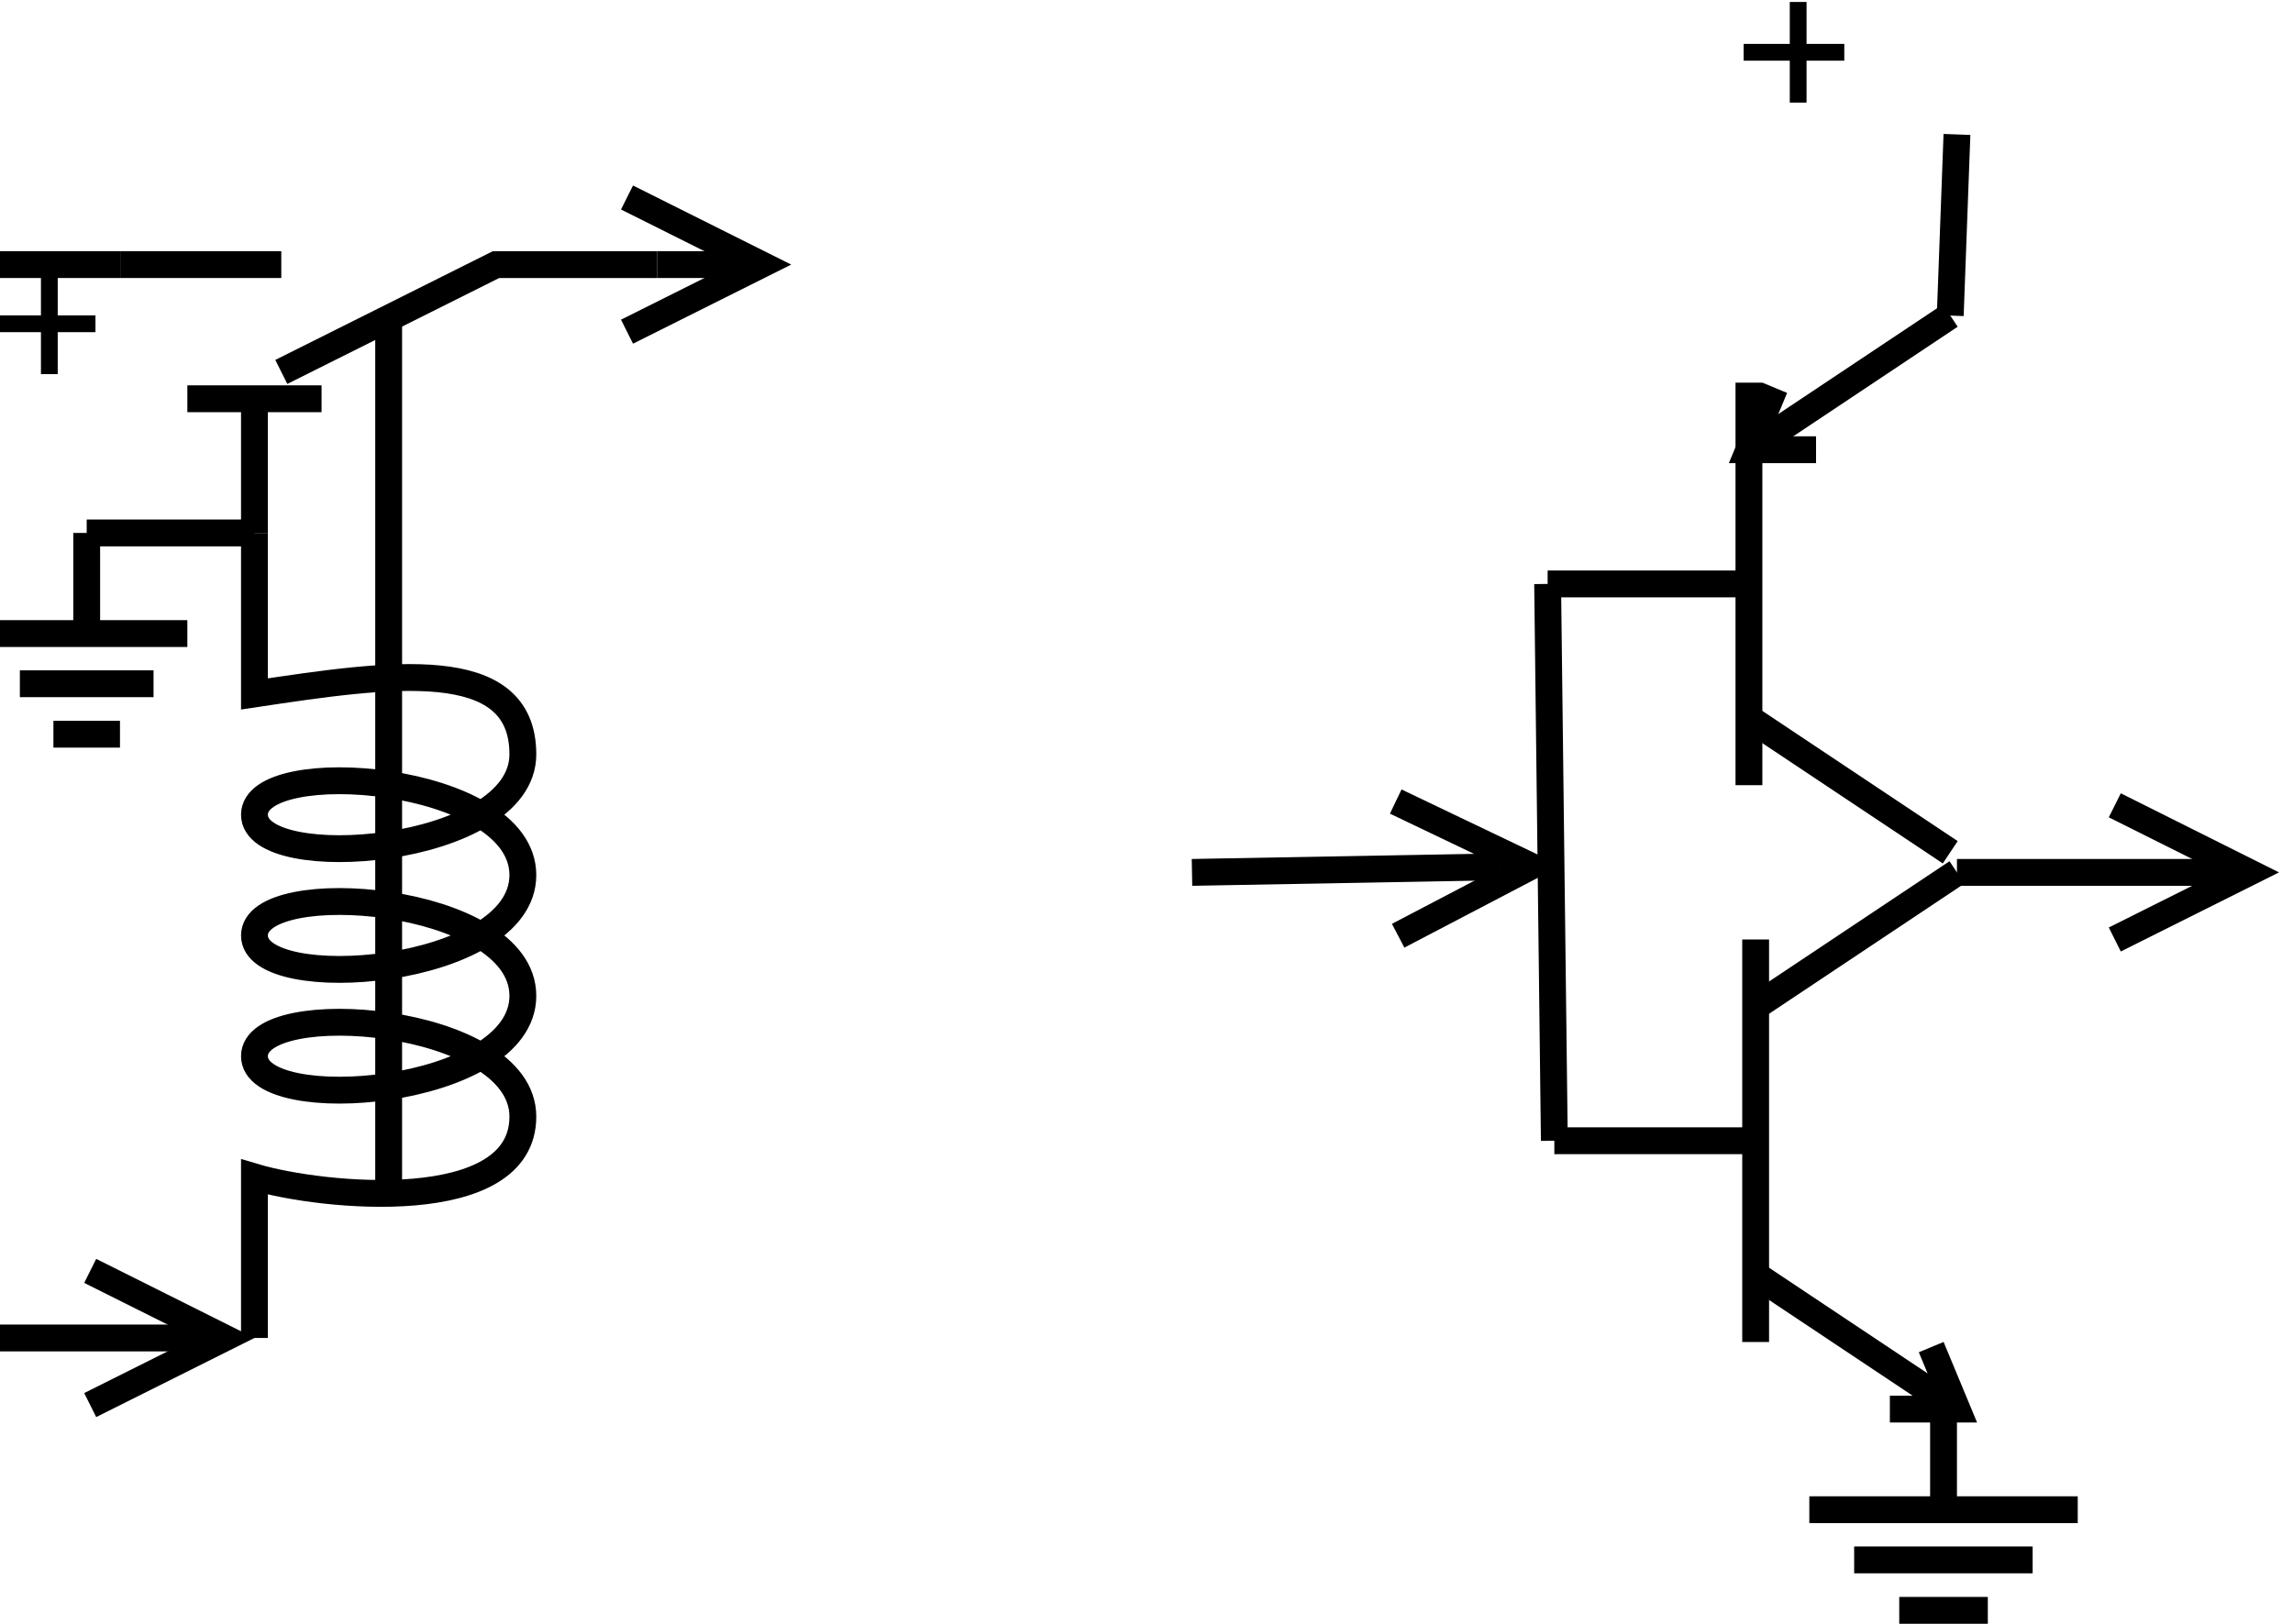
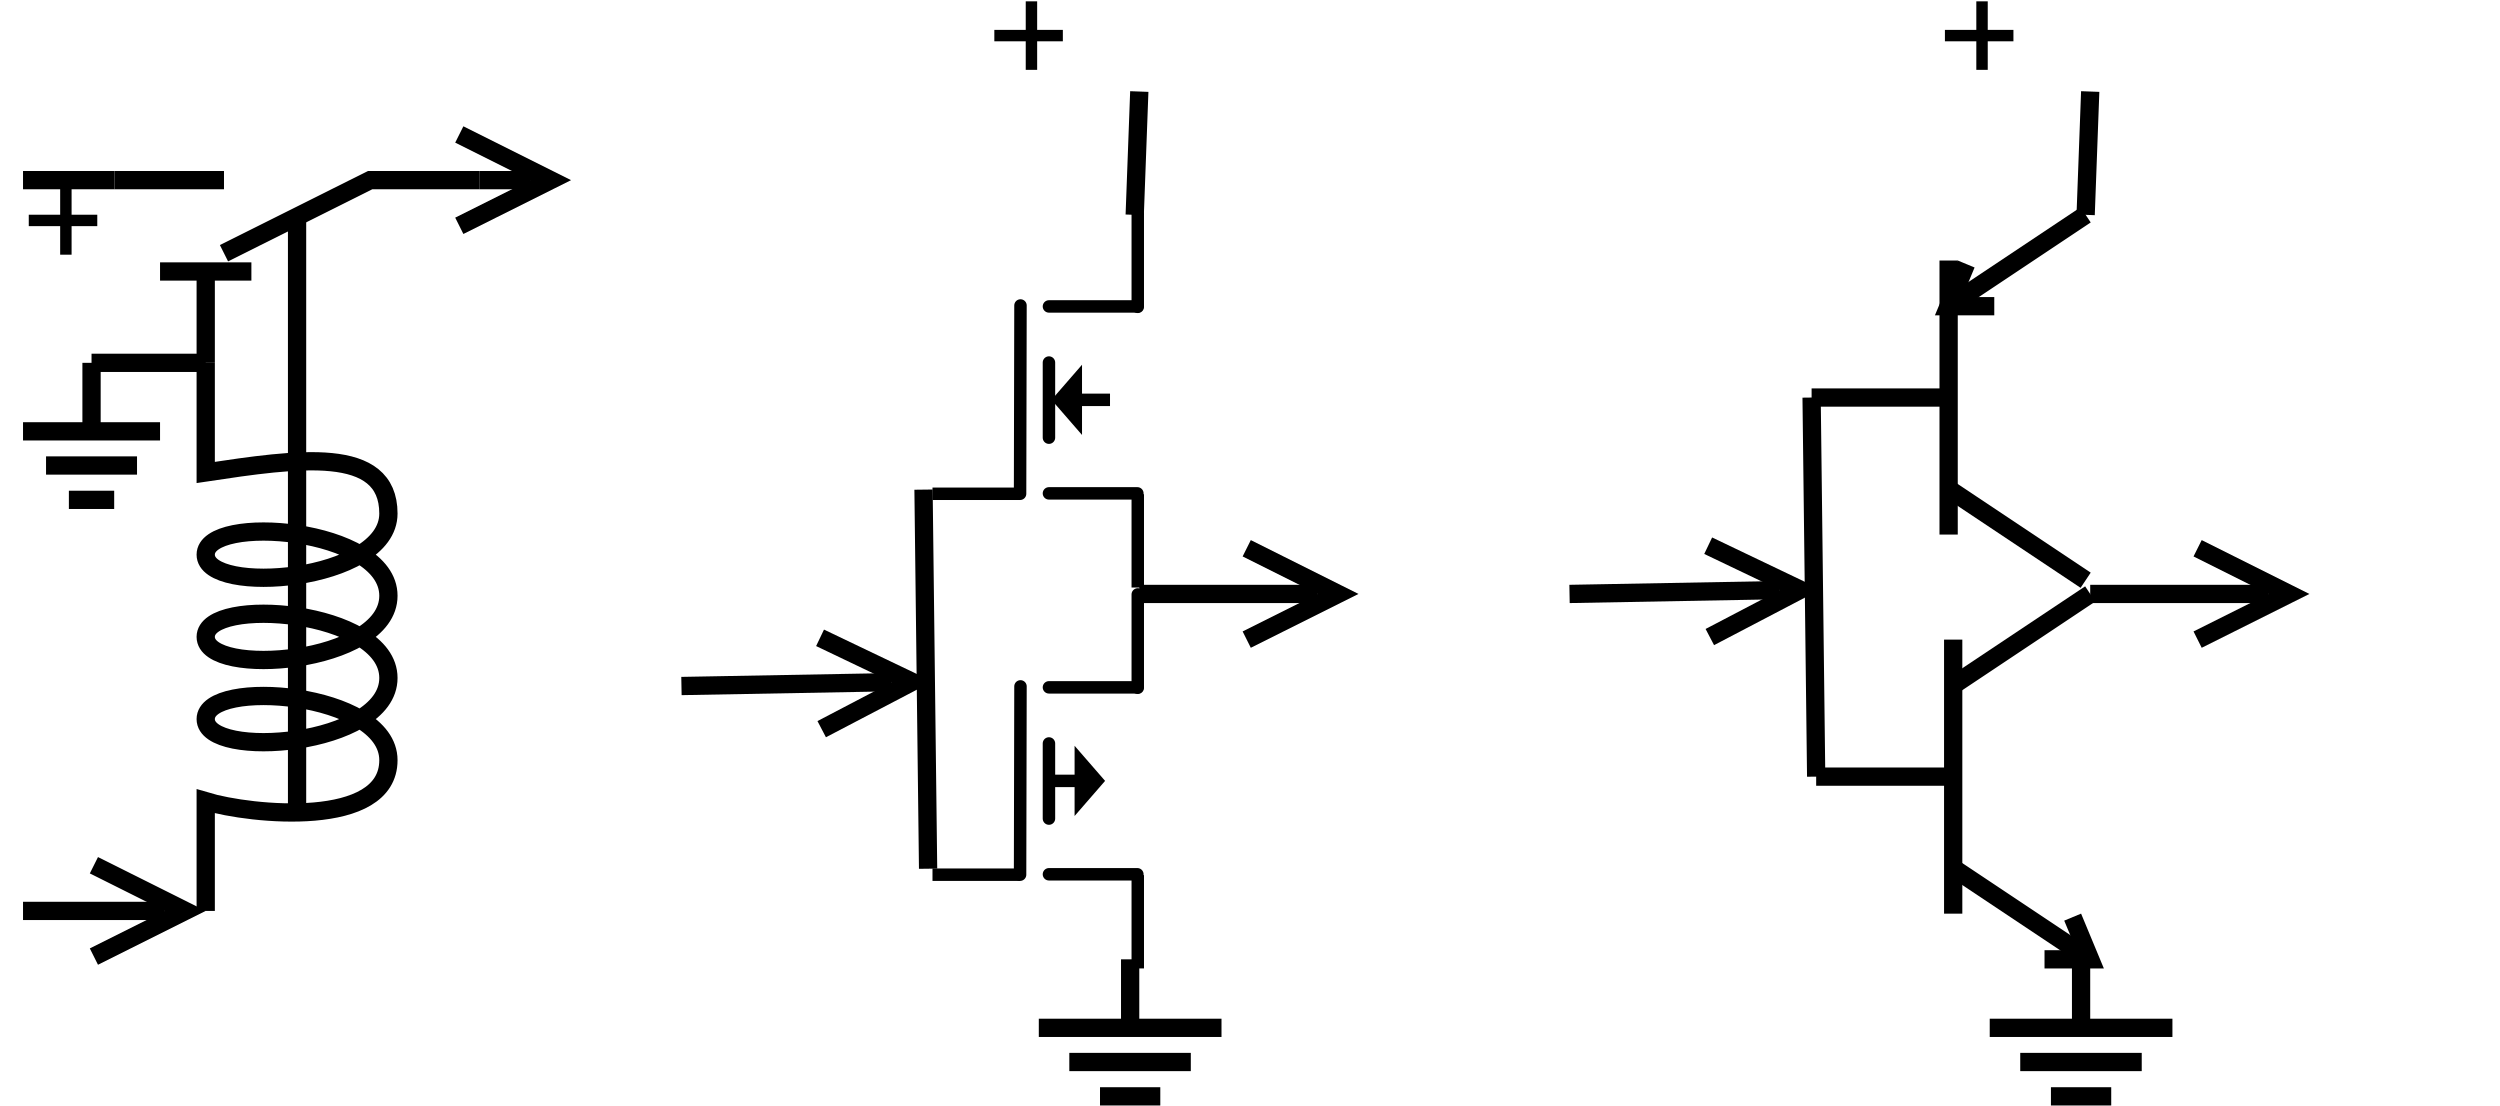
- <svg xmlns="http://www.w3.org/2000/svg" width="6.966cm" height="4.934cm" viewBox="1.45 1.395 8.127 6.051" version="1.1" id="svg78">
+ <svg xmlns="http://www.w3.org/2000/svg" width="11.158cm" height="4.934cm" viewBox="1.45 1.395 13.016 6.051" version="1.1" id="svg78">
  <defs id="defs82" />
-   <path stroke="#000000" fill="none" stroke-width="0.1" d="m 2.19,3.381 v 0.6 c 0.5,-0.075 1,-0.15 1,0.225 0,0.375 -1,0.45 -1,0.225 0,-0.225 1,-0.15 1,0.225 0,0.375 -1,0.45 -1,0.225 0,-0.225 1,-0.15 1,0.225 0,0.375 -1,0.45 -1,0.225 0,-0.225 1,-0.15 1,0.225 0,0.375 -0.75,0.3 -1,0.225 v 0.6" id="path2" />
-   <line x1="2.69" y1="2.581" x2="2.69" y2="5.881" stroke="#000000" stroke-width="0.1" id="line4" />
-   <line x1="1.565" y1="3.381" x2="2.19" y2="3.381" stroke="#000000" stroke-width="0.1" id="line6" />
-   <line x1="1.19" y1="6.381" x2="1.966" y2="6.381" stroke="#000000" stroke-width="0.1" id="line8" />
-   <polyline fill="none" stroke="#000000" stroke-width="0.1" points="1.888,6.750 2.388,6.500 1.888,6.250 " id="polyline10" transform="translate(-0.3099391,-0.119)" />
-   <line x1="1.69" y1="2.381" x2="2.29" y2="2.381" stroke="#000000" stroke-width="0.1" id="line12" />
-   <polyline fill="none" stroke="#000000" stroke-width="0.1" points="4.000,2.500 3.400,2.500 2.600,2.900 " id="polyline14" transform="translate(-0.3099391,-0.119)" />
-   <line x1="2.19" y1="3.381" x2="2.19" y2="2.881" stroke="#000000" stroke-width="0.1" id="line16" />
-   <line x1="1.94" y1="2.881" x2="2.44" y2="2.881" stroke="#000000" stroke-width="0.1" id="line18" />
-   <line x1="1.565" y1="3.381" x2="1.565" y2="3.756" stroke="#000000" stroke-width="0.1" id="line20" />
-   <line x1="1.19" y1="3.756" x2="1.94" y2="3.756" stroke="#000000" stroke-width="0.1" id="line22" />
-   <line x1="1.316" y1="3.943" x2="1.814" y2="3.943" stroke="#000000" stroke-width="0.1" id="line24" />
-   <line x1="1.441" y1="4.131" x2="1.689" y2="4.131" stroke="#000000" stroke-width="0.1" id="line26" />
-   <text x="1.19" y="2.881" fill="#000000" text-anchor="start" font-size="0.8px" font-family="sans" font-style="normal" font-weight="400" id="text28">+</text>
-   <line x1="1.19" y1="2.381" x2="1.69" y2="2.381" stroke="#000000" stroke-width="0.1" id="line30" />
-   <line x1="3.69" y1="2.381" x2="3.966" y2="2.381" stroke="#000000" stroke-width="0.1" id="line32" />
-   <polyline fill="none" stroke="#000000" stroke-width="0.1" points="3.888,2.750 4.388,2.500 3.888,2.250 " id="polyline34" transform="translate(-0.3099391,-0.119)" />
-   <line x1="7.033" y1="5.646" x2="7.783" y2="5.646" stroke="#000000" stroke-width="0.1" id="line36" />
-   <line x1="7.783" y1="4.896" x2="7.783" y2="6.396" stroke="#000000" stroke-width="0.1" id="line38" />
-   <line x1="7.783" y1="5.146" x2="8.533" y2="4.646" stroke="#000000" stroke-width="0.1" id="line40" />
-   <line x1="7.783" y1="6.146" x2="8.533" y2="6.646" stroke="#000000" stroke-width="0.1" id="line42" />
-   <polyline fill="none" stroke="#000000" stroke-width="0.1" points="8.593,6.765 8.843,6.765 8.747,6.534 " id="polyline44" transform="translate(-0.3099391,-0.119)" />
-   <line x1="8.483" y1="6.646" x2="8.483" y2="7.021" stroke="#000000" stroke-width="0.1" id="line46" />
-   <line x1="7.983" y1="7.021" x2="8.983" y2="7.021" stroke="#000000" stroke-width="0.1" id="line48" />
-   <line x1="8.15" y1="7.208" x2="8.815" y2="7.208" stroke="#000000" stroke-width="0.1" id="line50" />
-   <line x1="8.318" y1="7.396" x2="8.648" y2="7.396" stroke="#000000" stroke-width="0.1" id="line52" />
-   <line x1="5.683" y1="4.646" x2="6.834" y2="4.625" stroke="#000000" stroke-width="0.1" id="line54" />
-   <polyline fill="none" stroke="#000000" stroke-width="0.1" points="6.761,5.001 7.256,4.742 6.752,4.501 " id="polyline56" transform="translate(-0.3099391,-0.119)" />
-   <text x="7.708" y="1.871" fill="#000000" text-anchor="start" font-size="0.8px" font-family="sans" font-style="normal" font-weight="400" id="text58">+</text>
-   <line x1="8.533" y1="4.646" x2="9.509" y2="4.646" stroke="#000000" stroke-width="0.1" id="line60" />
-   <polyline fill="none" stroke="#000000" stroke-width="0.1" points="9.431,5.015 9.931,4.765 9.431,4.515 " id="polyline62" transform="translate(-0.3099391,-0.119)" />
-   <line x1="7.008" y1="3.571" x2="7.758" y2="3.571" stroke="#000000" stroke-width="0.1" id="line64" />
-   <line x1="7.758" y1="4.321" x2="7.758" y2="2.821" stroke="#000000" stroke-width="0.1" id="line66" />
-   <line x1="7.758" y1="4.071" x2="8.508" y2="4.571" stroke="#000000" stroke-width="0.1" id="line68" />
-   <line x1="7.758" y1="3.071" x2="8.508" y2="2.571" stroke="#000000" stroke-width="0.1" id="line70" />
-   <polyline fill="none" stroke="#000000" stroke-width="0.1" points="8.318,3.190 8.068,3.190 8.164,2.959 " id="polyline72" transform="translate(-0.3099391,-0.119)" />
-   <line x1="8.533" y1="1.896" x2="8.508" y2="2.571" stroke="#000000" stroke-width="0.1" id="line74" />
-   <line x1="7.008" y1="3.571" x2="7.033" y2="5.646" stroke="#000000" stroke-width="0.1" id="line76" />
+   <path stroke="#000000" fill="none" stroke-width="0.1" d="m 2.242,3.381 v 0.6 c 0.5,-0.075 1,-0.15 1,0.225 0,0.375 -1,0.45 -1,0.225 0,-0.225 1,-0.15 1,0.225 0,0.375 -1,0.45 -1,0.225 0,-0.225 1,-0.15 1,0.225 0,0.375 -1,0.45 -1,0.225 0,-0.225 1,-0.15 1,0.225 0,0.375 -0.75,0.3 -1,0.225 v 0.6" id="path2" />
+   <line x1="2.742" y1="2.581" x2="2.742" y2="5.881" stroke="#000000" stroke-width="0.1" id="line4" />
+   <line x1="1.617" y1="3.381" x2="2.242" y2="3.381" stroke="#000000" stroke-width="0.1" id="line6" />
+   <line x1="1.242" y1="6.381" x2="2.018" y2="6.381" stroke="#000000" stroke-width="0.1" id="line8" />
+   <polyline fill="none" stroke="#000000" stroke-width="0.1" points="1.888,6.750 2.388,6.500 1.888,6.250 " id="polyline10" transform="translate(-0.2580217,-0.119)" />
+   <line x1="1.742" y1="2.381" x2="2.342" y2="2.381" stroke="#000000" stroke-width="0.1" id="line12" />
+   <polyline fill="none" stroke="#000000" stroke-width="0.1" points="4.000,2.500 3.400,2.500 2.600,2.900 " id="polyline14" transform="translate(-0.2580217,-0.119)" />
+   <line x1="2.242" y1="3.381" x2="2.242" y2="2.881" stroke="#000000" stroke-width="0.1" id="line16" />
+   <line x1="1.992" y1="2.881" x2="2.492" y2="2.881" stroke="#000000" stroke-width="0.1" id="line18" />
+   <line x1="1.617" y1="3.381" x2="1.617" y2="3.756" stroke="#000000" stroke-width="0.1" id="line20" />
+   <line x1="1.242" y1="3.756" x2="1.992" y2="3.756" stroke="#000000" stroke-width="0.1" id="line22" />
+   <line x1="1.368" y1="3.943" x2="1.866" y2="3.943" stroke="#000000" stroke-width="0.1" id="line24" />
+   <line x1="1.493" y1="4.131" x2="1.741" y2="4.131" stroke="#000000" stroke-width="0.1" id="line26" />
+   <text x="1.242" y="2.881" fill="#000000" text-anchor="start" font-size="0.8px" font-family="sans" font-style="normal" font-weight="400" id="text28">+</text>
+   <line x1="1.242" y1="2.381" x2="1.742" y2="2.381" stroke="#000000" stroke-width="0.1" id="line30" />
+   <line x1="3.742" y1="2.381" x2="4.018" y2="2.381" stroke="#000000" stroke-width="0.1" id="line32" />
+   <polyline fill="none" stroke="#000000" stroke-width="0.1" points="3.888,2.750 4.388,2.500 3.888,2.250 " id="polyline34" transform="translate(-0.2580217,-0.119)" />
+   <line x1="7.302" y1="6.646" x2="7.302" y2="7.021" stroke="#000000" stroke-width="0.1" id="line46" />
+   <line x1="6.802" y1="7.021" x2="7.802" y2="7.021" stroke="#000000" stroke-width="0.1" id="line48" />
+   <line x1="6.969" y1="7.208" x2="7.634" y2="7.208" stroke="#000000" stroke-width="0.1" id="line50" />
+   <line x1="7.137" y1="7.396" x2="7.467" y2="7.396" stroke="#000000" stroke-width="0.1" id="line52" />
+   <line x1="4.846" y1="5.15" x2="5.997" y2="5.129" stroke="#000000" stroke-width="0.1" id="line54" />
+   <polyline fill="none" stroke="#000000" stroke-width="0.1" points="6.761,5.001 7.256,4.742 6.752,4.501 " id="polyline56" transform="translate(-1.147352,0.3852123)" />
+   <text x="6.527" y="1.871" fill="#000000" text-anchor="start" font-size="0.8px" font-family="sans" font-style="normal" font-weight="400" id="text58">+</text>
+   <line x1="7.352" y1="4.646" x2="8.328" y2="4.646" stroke="#000000" stroke-width="0.1" id="line60" />
+   <polyline fill="none" stroke="#000000" stroke-width="0.1" points="9.431,5.015 9.931,4.765 9.431,4.515 " id="polyline62" transform="translate(-1.490957,-0.119)" />
+   <line x1="7.352" y1="1.896" x2="7.327" y2="2.571" stroke="#000000" stroke-width="0.1" id="line74" />
+   <line x1="6.171" y1="4.075" x2="6.196" y2="6.15" stroke="#000000" stroke-width="0.1" id="line76" />
+   <line x1="11.057" y1="5.646" x2="11.807" y2="5.646" stroke="#000000" stroke-width="0.1" id="line36-2" />
+   <line x1="11.807" y1="4.896" x2="11.807" y2="6.396" stroke="#000000" stroke-width="0.1" id="line38-6" />
+   <line x1="11.807" y1="5.146" x2="12.557" y2="4.646" stroke="#000000" stroke-width="0.1" id="line40-1" />
+   <line x1="11.807" y1="6.146" x2="12.557" y2="6.646" stroke="#000000" stroke-width="0.1" id="line42-8" />
+   <polyline fill="none" stroke="#000000" stroke-width="0.1" points="8.593,6.765 8.843,6.765 8.747,6.534 " id="polyline44-7" transform="translate(3.713891,-0.1189998)" />
+   <line x1="12.507" y1="6.646" x2="12.507" y2="7.021" stroke="#000000" stroke-width="0.1" id="line46-9" />
+   <line x1="12.007" y1="7.021" x2="13.007" y2="7.021" stroke="#000000" stroke-width="0.1" id="line48-2" />
+   <line x1="12.174" y1="7.208" x2="12.839" y2="7.208" stroke="#000000" stroke-width="0.1" id="line50-0" />
+   <line x1="12.342" y1="7.396" x2="12.672" y2="7.396" stroke="#000000" stroke-width="0.1" id="line52-2" />
+   <line x1="9.707" y1="4.646" x2="10.858" y2="4.625" stroke="#000000" stroke-width="0.1" id="line54-3" />
+   <polyline fill="none" stroke="#000000" stroke-width="0.1" points="6.761,5.001 7.256,4.742 6.752,4.501 " id="polyline56-7" transform="translate(3.713891,-0.1189998)" />
+   <text x="11.732" y="1.871" fill="#000000" text-anchor="start" font-size="0.8px" font-family="sans" font-style="normal" font-weight="400" id="text58-5">+</text>
+   <line x1="12.557" y1="4.646" x2="13.533" y2="4.646" stroke="#000000" stroke-width="0.1" id="line60-9" />
+   <polyline fill="none" stroke="#000000" stroke-width="0.1" points="9.431,5.015 9.931,4.765 9.431,4.515 " id="polyline62-2" transform="translate(3.713891,-0.1189998)" />
+   <line x1="11.032" y1="3.571" x2="11.782" y2="3.571" stroke="#000000" stroke-width="0.1" id="line64-2" />
+   <line x1="11.782" y1="4.321" x2="11.782" y2="2.821" stroke="#000000" stroke-width="0.1" id="line66-8" />
+   <line x1="11.782" y1="4.071" x2="12.532" y2="4.571" stroke="#000000" stroke-width="0.1" id="line68-9" />
+   <line x1="11.782" y1="3.071" x2="12.532" y2="2.571" stroke="#000000" stroke-width="0.1" id="line70-7" />
+   <polyline fill="none" stroke="#000000" stroke-width="0.1" points="8.318,3.190 8.068,3.190 8.164,2.959 " id="polyline72-3" transform="translate(3.713891,-0.1189998)" />
+   <line x1="12.557" y1="1.896" x2="12.532" y2="2.571" stroke="#000000" stroke-width="0.1" id="line74-6" />
+   <line x1="11.032" y1="3.571" x2="11.057" y2="5.646" stroke="#000000" stroke-width="0.1" id="line76-1" />
+   <g id="g961" transform="matrix(0.7490646,0,0,0.7490646,-1.609149,3.101083)">
+     <path id="path10143" class="st15" d="M 11.303,3.155 V 3.704" style="fill:none;stroke:#000000;stroke-width:0.091;stroke-linecap:round;stroke-miterlimit:10" />
+     <path id="path10147" class="st15" d="m 11.949,2.745 h -0.646" style="fill:none;stroke:#000000;stroke-width:0.091;stroke-linecap:round;stroke-miterlimit:10" />
+     <path id="path10149" class="st15" d="M 11.952,2.748 V 2.066" style="fill:none;stroke:#000000;stroke-width:0.091;stroke-linecap:round;stroke-miterlimit:10" />
+     <path id="path10151" class="st15" d="m 11.949,4.111 c -0.214,0 -0.431,0 -0.646,0" style="fill:none;stroke:#000000;stroke-width:0.091;stroke-linecap:round;stroke-miterlimit:10" />
+     <path id="path10153" class="st9" d="m 11.952,4.117 v 0.682" style="fill:none;stroke:#000000;stroke-width:0.091;stroke-miterlimit:10" />
+     <path id="path10157" class="st9" d="M 11.092,4.114 H 10.452" style="fill:none;stroke:#000000;stroke-width:0.091;stroke-miterlimit:10" />
+     <path id="path10159" class="st15" d="m 11.092,4.114 0.003,-1.376" style="fill:none;stroke:#000000;stroke-width:0.091;stroke-linecap:round;stroke-miterlimit:10" />
+   </g>
+   <g id="g961-2" transform="matrix(0.7490646,0,0,0.7490646,-1.609149,1.016117)">
+     <path id="path10143-9" class="st15" d="M 11.303,3.155 V 3.704" style="fill:none;stroke:#000000;stroke-width:0.091;stroke-linecap:round;stroke-miterlimit:10" />
+     <path id="path10147-3" class="st15" d="m 11.949,2.745 h -0.646" style="fill:none;stroke:#000000;stroke-width:0.091;stroke-linecap:round;stroke-miterlimit:10" />
+     <path id="path10149-1" class="st15" d="M 11.952,2.748 V 2.066" style="fill:none;stroke:#000000;stroke-width:0.091;stroke-linecap:round;stroke-miterlimit:10" />
+     <path id="path10151-9" class="st15" d="m 11.949,4.111 c -0.214,0 -0.431,0 -0.646,0" style="fill:none;stroke:#000000;stroke-width:0.091;stroke-linecap:round;stroke-miterlimit:10" />
+     <path id="path10153-4" class="st9" d="m 11.952,4.117 v 0.682" style="fill:none;stroke:#000000;stroke-width:0.091;stroke-miterlimit:10" />
+     <path id="path10157-7" class="st9" d="M 11.092,4.114 H 10.452" style="fill:none;stroke:#000000;stroke-width:0.091;stroke-miterlimit:10" />
+     <path id="path10159-8" class="st15" d="m 11.092,4.114 0.003,-1.376" style="fill:none;stroke:#000000;stroke-width:0.091;stroke-linecap:round;stroke-miterlimit:10" />
+   </g>
+   <g id="g952" transform="matrix(0.7490646,0,0,0.7490646,-1.666939,3.106733)">
+     <path id="path10145" class="st10" d="M 11.754,3.421 11.595,3.238 v 0.366 z" style="stroke:#000000;stroke-width:0.055;stroke-miterlimit:10" />
+     <path id="path10155" class="st9" d="m 11.732,3.421 -0.369,10e-8" style="fill:none;stroke:#000000;stroke-width:0.091;stroke-miterlimit:10" />
+   </g>
+   <g id="g952-4" transform="matrix(-0.7490646,0,0,-0.7490646,15.70336,6.146147)">
+     <path id="path10145-5" class="st10" d="M 11.754,3.421 11.595,3.238 v 0.366 z" style="stroke:#000000;stroke-width:0.055;stroke-miterlimit:10" />
+     <path id="path10155-0" class="st9" d="m 11.732,3.421 -0.369,10e-8" style="fill:none;stroke:#000000;stroke-width:0.091;stroke-miterlimit:10" />
+   </g>
</svg>
